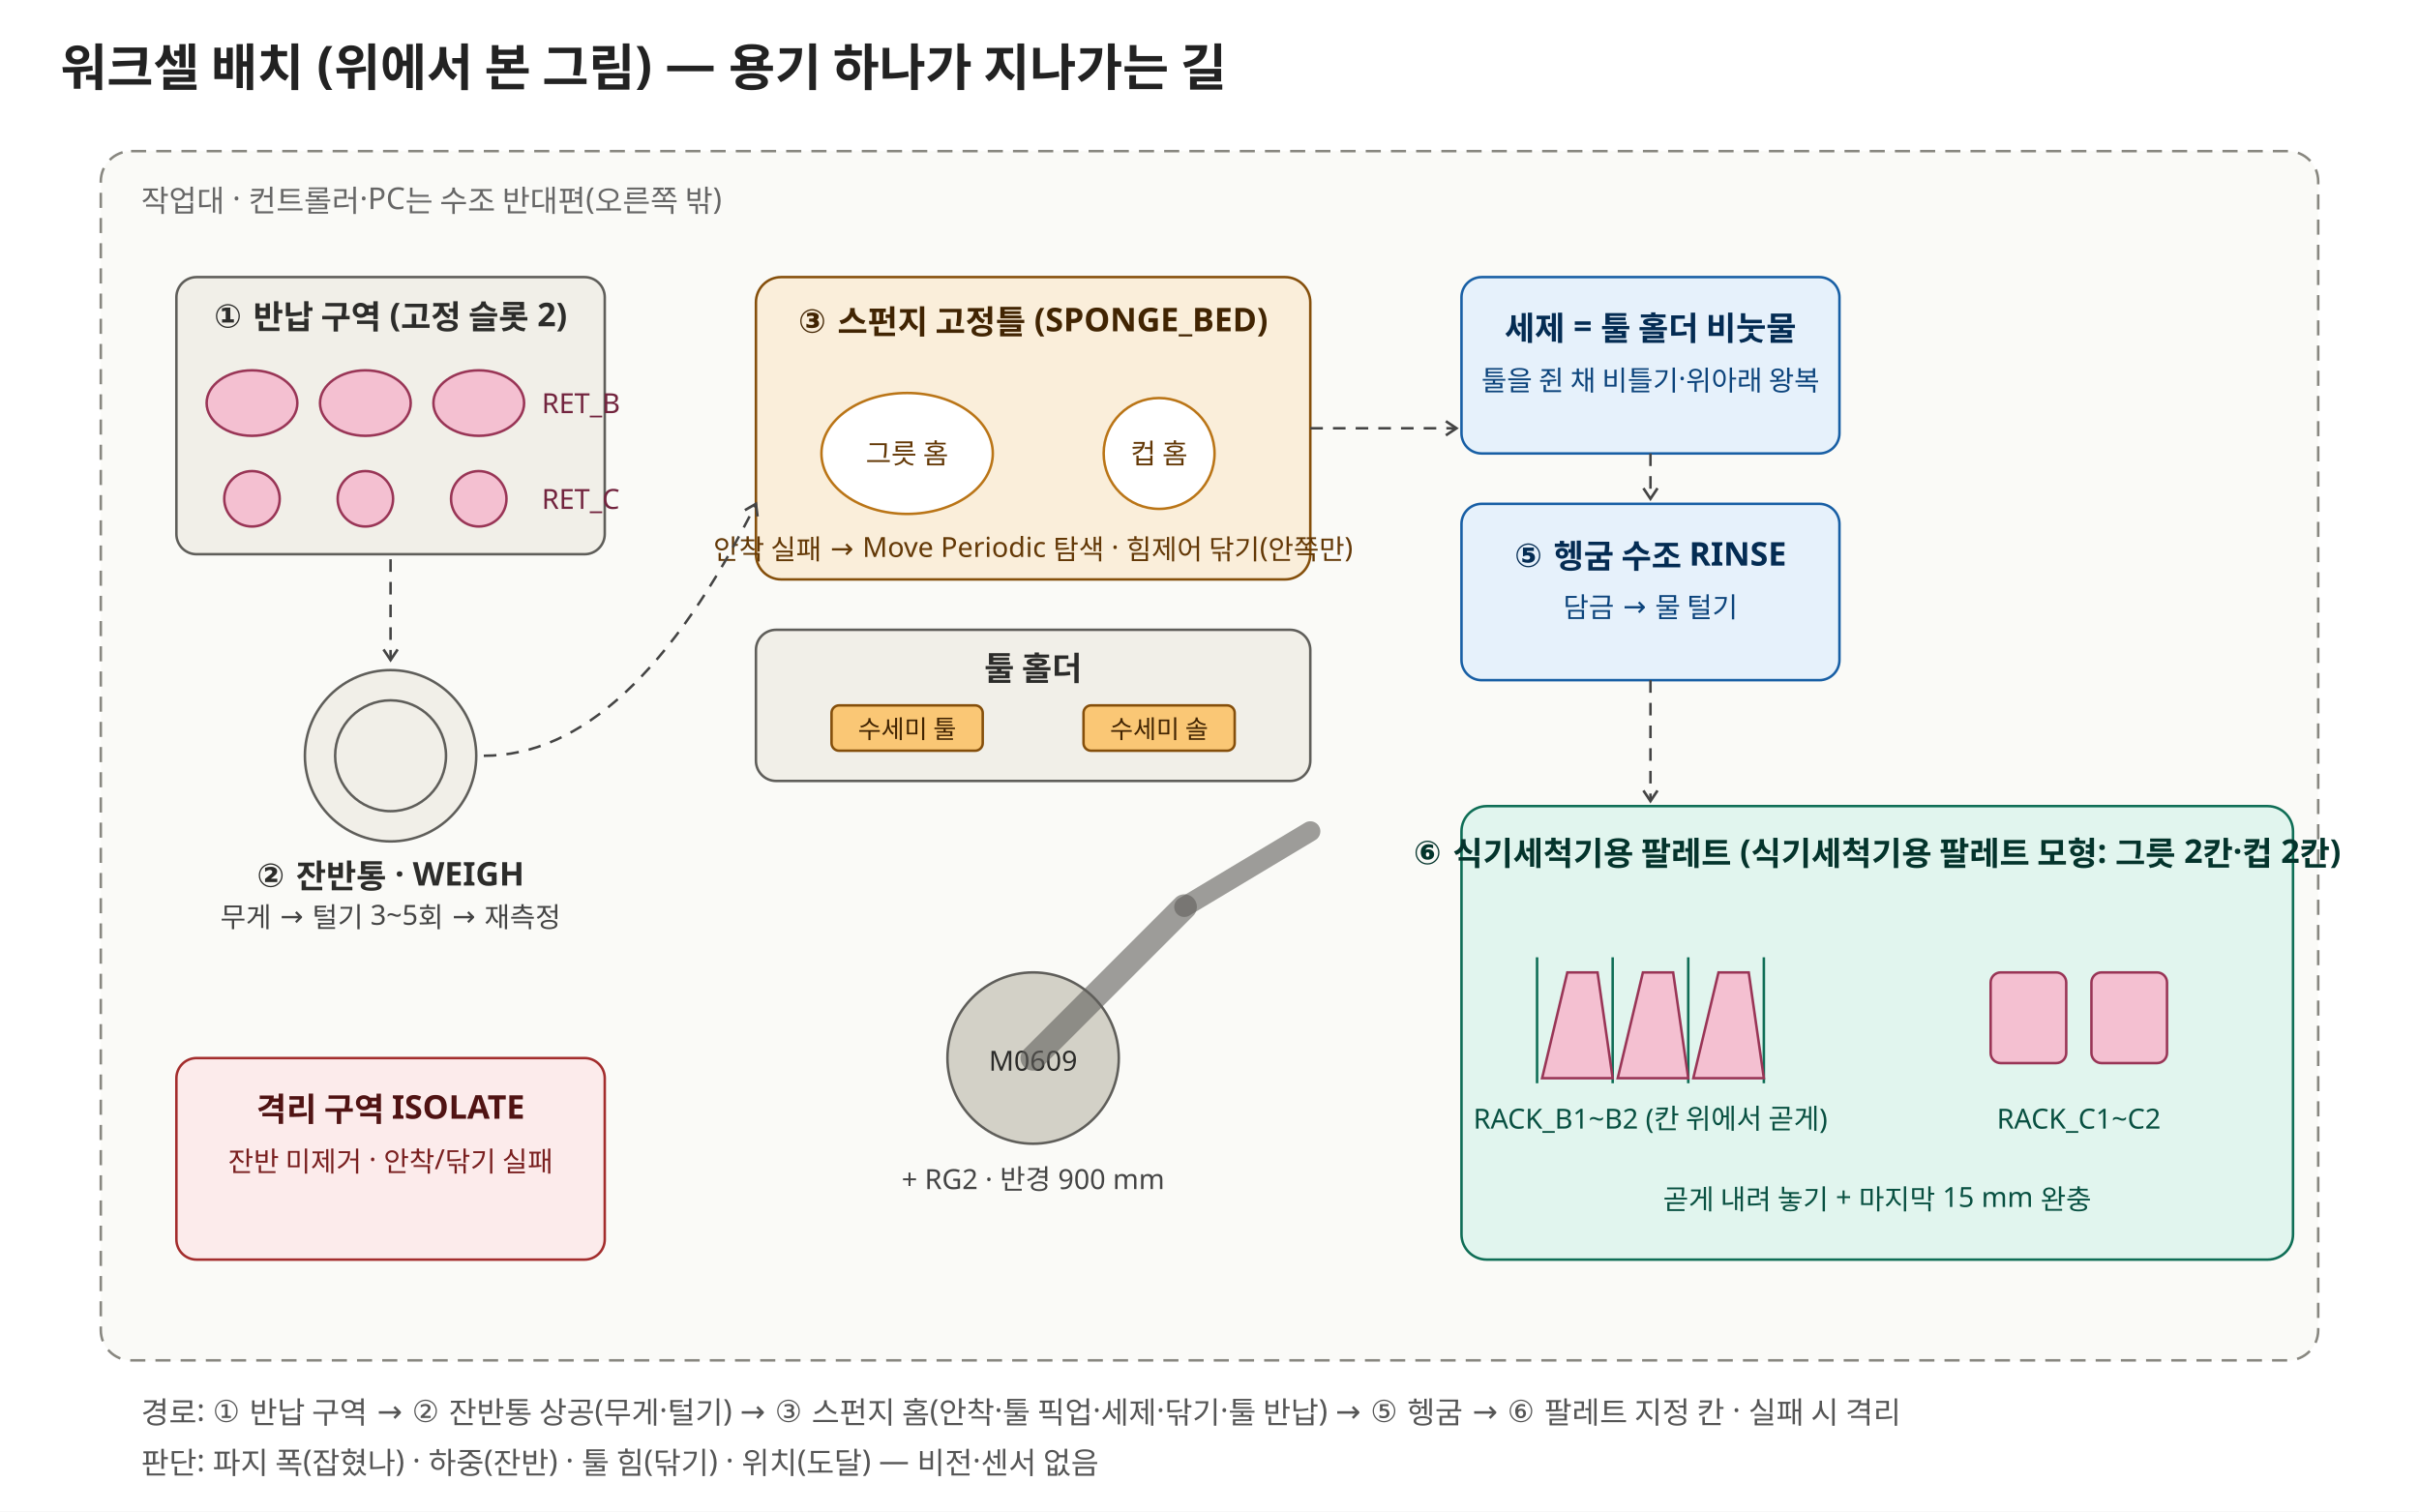
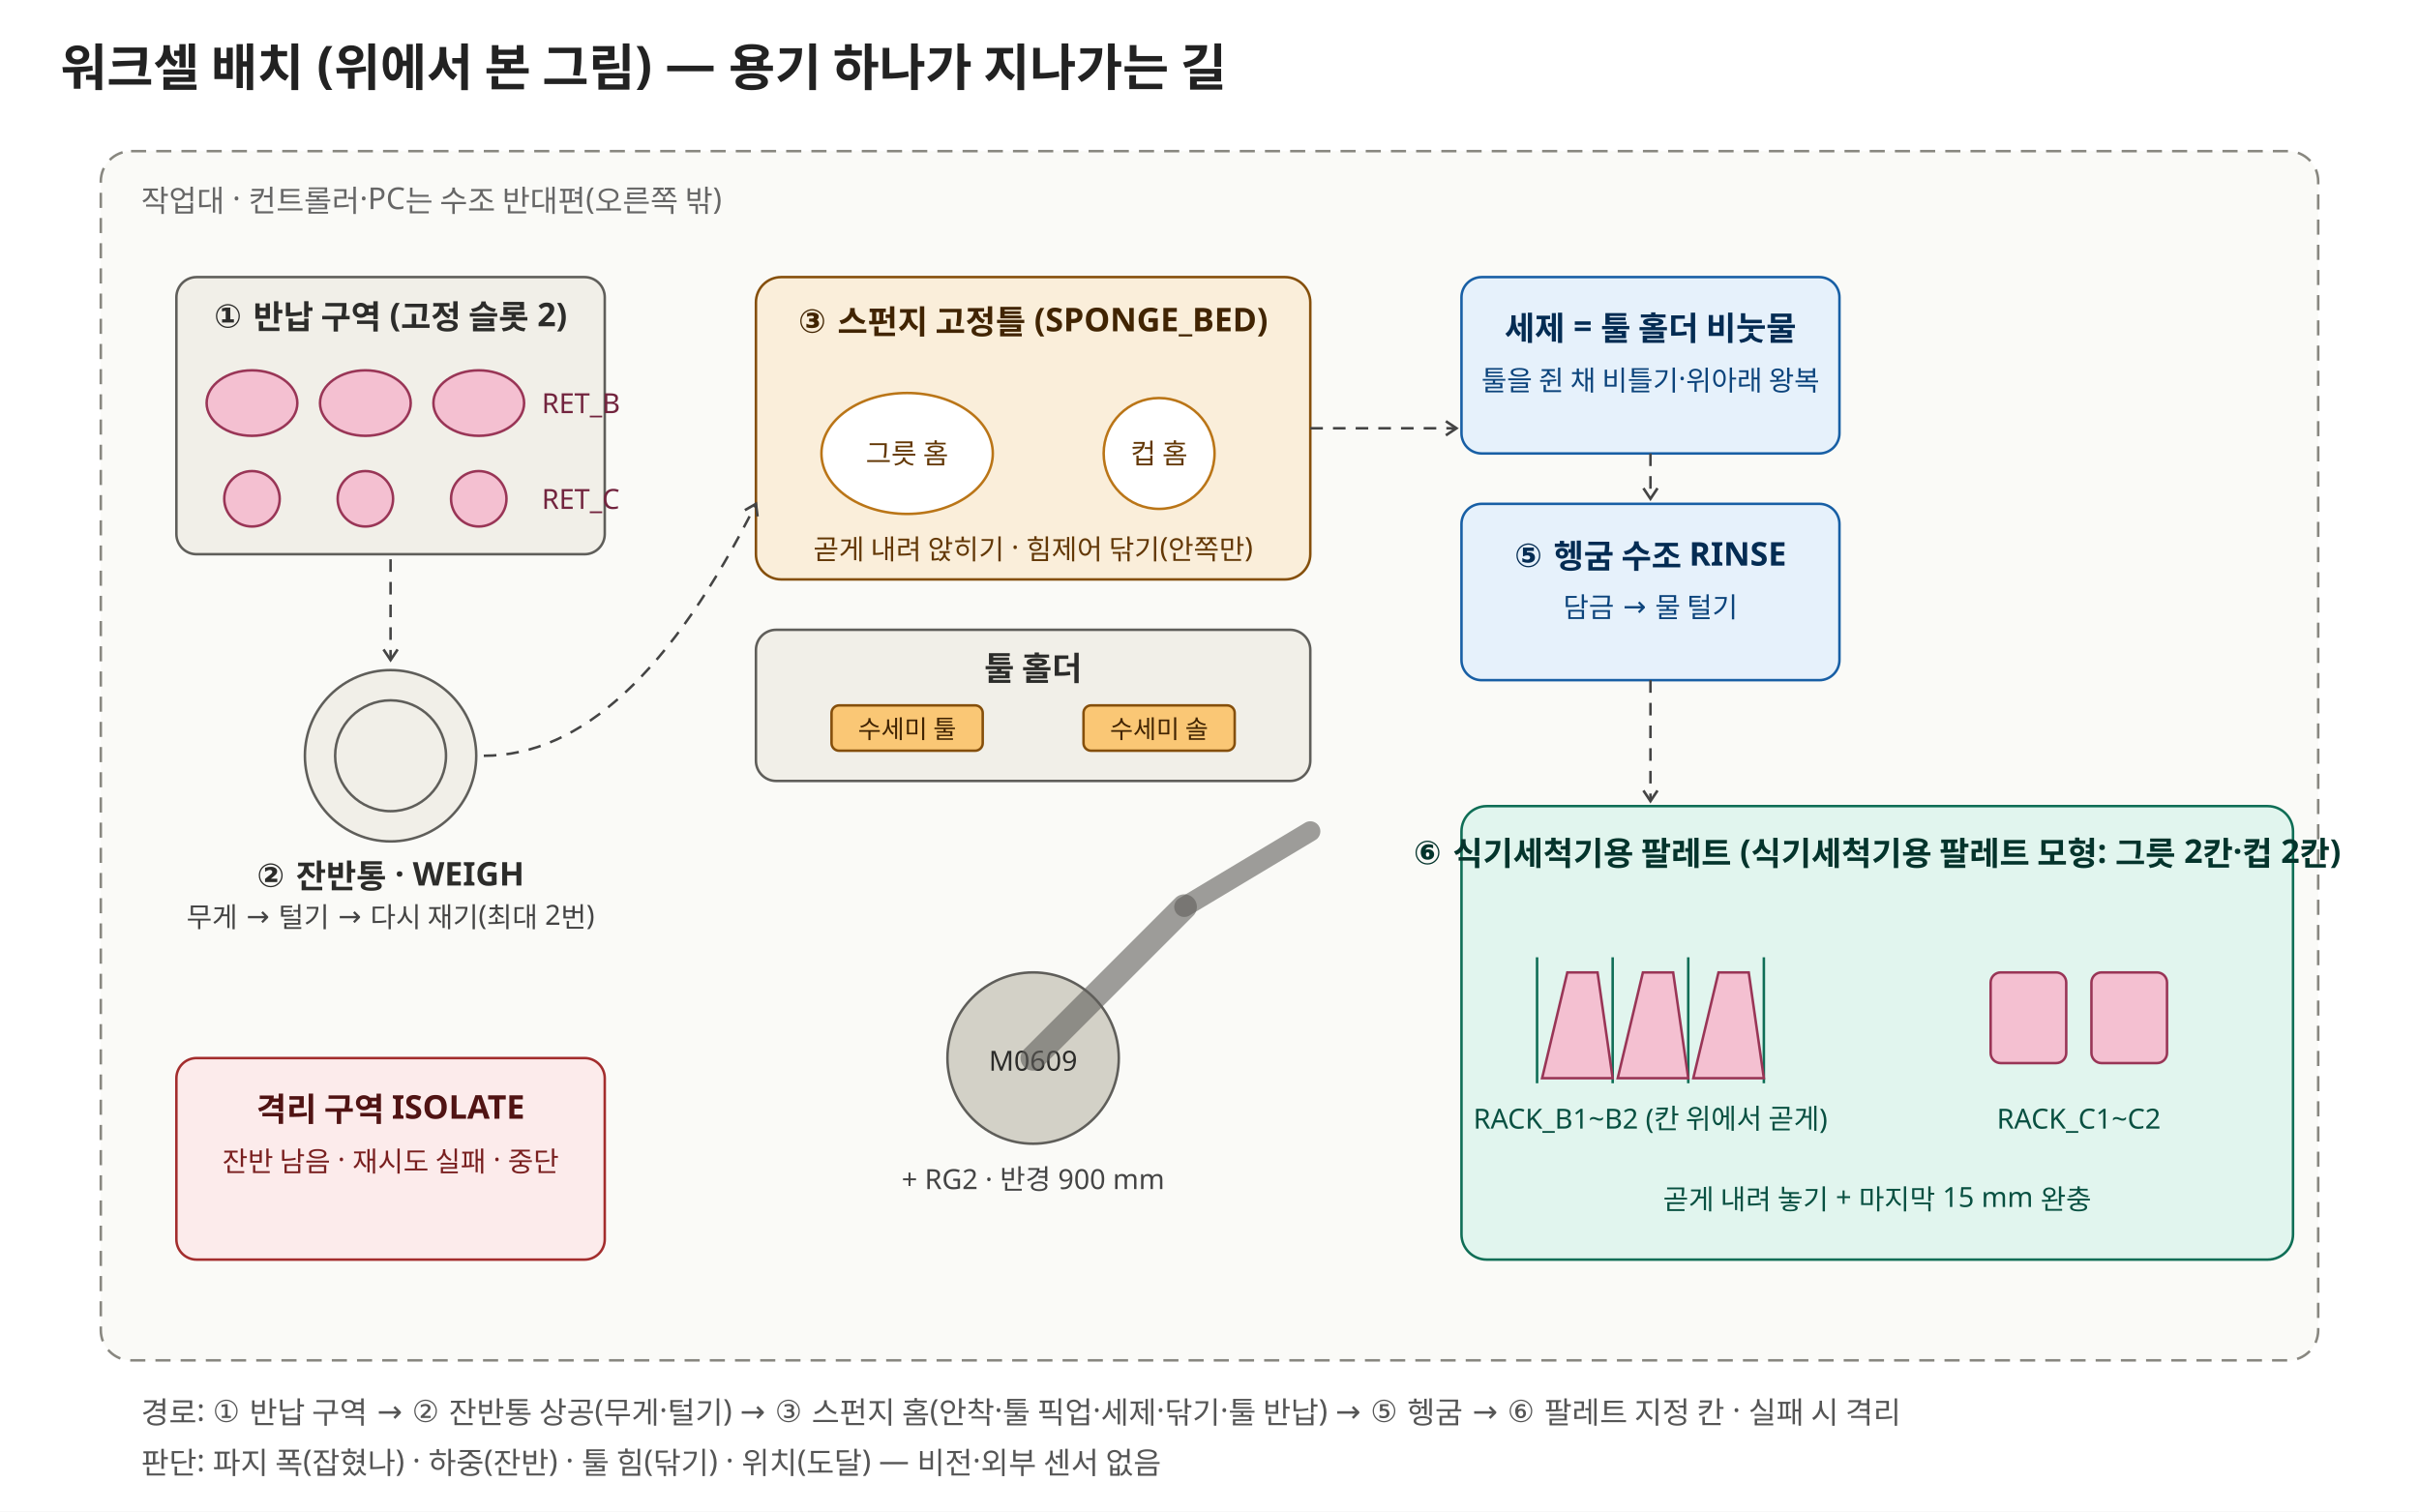
<svg xmlns="http://www.w3.org/2000/svg" width="960" height="600" viewBox="0 0 960 600" font-family="Noto Sans KR, Apple SD Gothic Neo, sans-serif" font-size="13">
  <defs>
    <marker id="a" viewBox="0 0 10 10" refX="8" refY="5" markerWidth="7" markerHeight="7" orient="auto-start-reverse">
      <path d="M2 1L8 5L2 9" fill="none" stroke="#444" stroke-width="1.5" />
    </marker>
  </defs>
  <rect width="960" height="600" fill="#ffffff" />
  <text x="24" y="34" font-size="20" font-weight="600" fill="#222">워크셀 배치 (위에서 본 그림) — 용기 하나가 지나가는 길</text>
  <rect x="40" y="60" width="880" height="480" rx="12" fill="#FAFAF7" stroke="#888780" stroke-dasharray="6 4" />
  <text x="56" y="84" fill="#666" font-size="12">작업대 · 컨트롤러·PC는 수조 반대편(오른쪽 밖)</text>
  <rect x="70" y="110" width="170" height="110" rx="8" fill="#F1EFE8" stroke="#5F5E5A" />
  <text x="155" y="130" text-anchor="middle" font-weight="600" fill="#2C2C2A">① 반납 구역 (고정 슬롯 2)</text>
  <g fill="#F4C0D1" stroke="#993556">
    <ellipse cx="100" cy="160" rx="18" ry="13" />
    <ellipse cx="145" cy="160" rx="18" ry="13" />
    <ellipse cx="190" cy="160" rx="18" ry="13" />
    <circle cx="100" cy="198" r="11" />
    <circle cx="145" cy="198" r="11" />
    <circle cx="190" cy="198" r="11" />
  </g>
  <text x="215" y="164" font-size="11" fill="#72243E">RET_B</text>
  <text x="215" y="202" font-size="11" fill="#72243E">RET_C</text>
  <circle cx="155" cy="300" r="34" fill="#F1EFE8" stroke="#5F5E5A" />
  <circle cx="155" cy="300" r="22" fill="none" stroke="#5F5E5A" />
  <text x="155" y="352" text-anchor="middle" font-weight="600" fill="#2C2C2A">② 잔반통 · WEIGH</text>
-   <text x="155" y="368" text-anchor="middle" font-size="11" fill="#444">무게 → 털기 3~5회 → 재측정</text>
+   <text x="155" y="368" text-anchor="middle" font-size="11" fill="#444">무게 → 털기 → 다시 재기(최대 2번)</text>
  <rect x="70" y="420" width="170" height="80" rx="8" fill="#FCEBEB" stroke="#A32D2D" />
  <text x="155" y="445" text-anchor="middle" font-weight="600" fill="#501313">격리 구역 ISOLATE</text>
-   <text x="155" y="465" text-anchor="middle" font-size="11" fill="#791F1F">잔반 미제거 · 안착/닦기 실패</text>
+   <text x="155" y="465" text-anchor="middle" font-size="11" fill="#791F1F">잔반 남음 · 재시도 실패 · 중단</text>
  <rect x="300" y="110" width="220" height="120" rx="10" fill="#FAEEDA" stroke="#854F0B" />
  <text x="410" y="132" text-anchor="middle" font-weight="600" fill="#412402">③ 스펀지 고정틀 (SPONGE_BED)</text>
  <ellipse cx="360" cy="180" rx="34" ry="24" fill="#fff" stroke="#BA7517" />
  <text x="360" y="184" text-anchor="middle" font-size="11" fill="#633806">그릇 홈</text>
  <circle cx="460" cy="180" r="22" fill="#fff" stroke="#BA7517" />
  <text x="460" y="184" text-anchor="middle" font-size="11" fill="#633806">컵 홈</text>
-   <text x="410" y="222" text-anchor="middle" font-size="11" fill="#633806">안착 실패 → Move Periodic 탐색 · 힘제어 닦기(안쪽만)</text>
+   <text x="410" y="222" text-anchor="middle" font-size="11" fill="#633806">곧게 내려 앉히기 · 힘제어 닦기(안쪽만)</text>
  <rect x="300" y="250" width="220" height="60" rx="8" fill="#F1EFE8" stroke="#5F5E5A" />
  <text x="410" y="270" text-anchor="middle" font-weight="600" fill="#2C2C2A">툴 홀더</text>
  <rect x="330" y="280" width="60" height="18" rx="3" fill="#FAC775" stroke="#854F0B" />
  <text x="360" y="293" text-anchor="middle" font-size="10" fill="#412402">수세미 툴</text>
  <rect x="430" y="280" width="60" height="18" rx="3" fill="#FAC775" stroke="#854F0B" />
  <text x="460" y="293" text-anchor="middle" font-size="10" fill="#412402">수세미 솔</text>
  <rect x="580" y="110" width="150" height="70" rx="8" fill="#E6F1FB" stroke="#185FA5" />
  <text x="655" y="135" text-anchor="middle" font-weight="600" fill="#042C53">세제 = 툴 홀더 비눗물</text>
  <text x="655" y="155" text-anchor="middle" font-size="11" fill="#0C447C">툴을 쥔 채 비틀기·위아래 왕복</text>
  <rect x="580" y="200" width="150" height="70" rx="8" fill="#E6F1FB" stroke="#185FA5" />
  <text x="655" y="225" text-anchor="middle" font-weight="600" fill="#042C53">⑤ 헹굼 수조 RINSE</text>
  <text x="655" y="245" text-anchor="middle" font-size="11" fill="#0C447C">담금 → 물 털기</text>
  <rect x="580" y="320" width="330" height="180" rx="10" fill="#E1F5EE" stroke="#0F6E56" />
  <text x="745" y="343" text-anchor="middle" font-weight="600" fill="#04342C">⑥ 식기세척기용 팔레트 (식기세척기용 팔레트 모형: 그릇 2칸·컵 2칸)</text>
  <g stroke="#0F6E56" fill="none">
    <line x1="610" y1="380" x2="610" y2="430" />
    <line x1="640" y1="380" x2="640" y2="430" />
    <line x1="670" y1="380" x2="670" y2="430" />
    <line x1="700" y1="380" x2="700" y2="430" />
  </g>
  <g fill="#F4C0D1" stroke="#993556">
    <path d="M612 428 L622 386 H634 L640 428 Z" />
    <path d="M642 428 L652 386 H664 L670 428 Z" />
    <path d="M672 428 L682 386 H694 L700 428 Z" />
  </g>
  <text x="655" y="448" text-anchor="middle" font-size="11" fill="#085041">RACK_B1~B2 (칸 위에서 곧게)</text>
  <g fill="#F4C0D1" stroke="#993556">
    <rect x="790" y="386" width="30" height="36" rx="4" />
    <rect x="830" y="386" width="30" height="36" rx="4" />
  </g>
  <text x="825" y="448" text-anchor="middle" font-size="11" fill="#085041">RACK_C1~C2</text>
  <text x="745" y="480" text-anchor="middle" font-size="11" fill="#085041">곧게 내려 놓기 + 마지막 15 mm 완충</text>
  <circle cx="410" cy="420" r="34" fill="#D3D1C7" stroke="#5F5E5A" />
  <text x="410" y="425" text-anchor="middle" font-size="11" fill="#2C2C2A">M0609</text>
  <line x1="410" y1="420" x2="470" y2="360" stroke="#5F5E5A" stroke-width="10" stroke-linecap="round" opacity=".6" />
  <line x1="470" y1="360" x2="520" y2="330" stroke="#5F5E5A" stroke-width="8" stroke-linecap="round" opacity=".6" />
  <text x="410" y="472" text-anchor="middle" font-size="11" fill="#444">+ RG2 · 반경 900 mm</text>
  <g stroke="#444" stroke-dasharray="5 4" fill="none">
    <path d="M155 222 V262" marker-end="url(#a)" />
    <path d="M192 300 Q250 300 300 200" marker-end="url(#a)" />
    <path d="M520 170 H578" marker-end="url(#a)" />
    <path d="M655 180 V198" marker-end="url(#a)" />
    <path d="M655 270 V318" marker-end="url(#a)" />
  </g>
  <text x="56" y="565" font-size="12" fill="#555">경로: ① 반납 구역 → ② 잔반통 상공(무게·털기) → ③ 스펀지 홈(안착·툴 픽업·세제·닦기·툴 반납) → ⑤ 헹굼 → ⑥ 팔레트 지정 칸 · 실패 시 격리</text>
-   <text x="56" y="585" font-size="12" fill="#555">판단: 파지 폭(잡혔나) · 하중(잔반) · 툴 힘(닦기) · 위치(도달) — 비전·센서 없음</text>
+   <text x="56" y="585" font-size="12" fill="#555">판단: 파지 폭(잡혔나) · 하중(잔반) · 툴 힘(닦기) · 위치(도달) — 비전·외부 센서 없음</text>
</svg>
